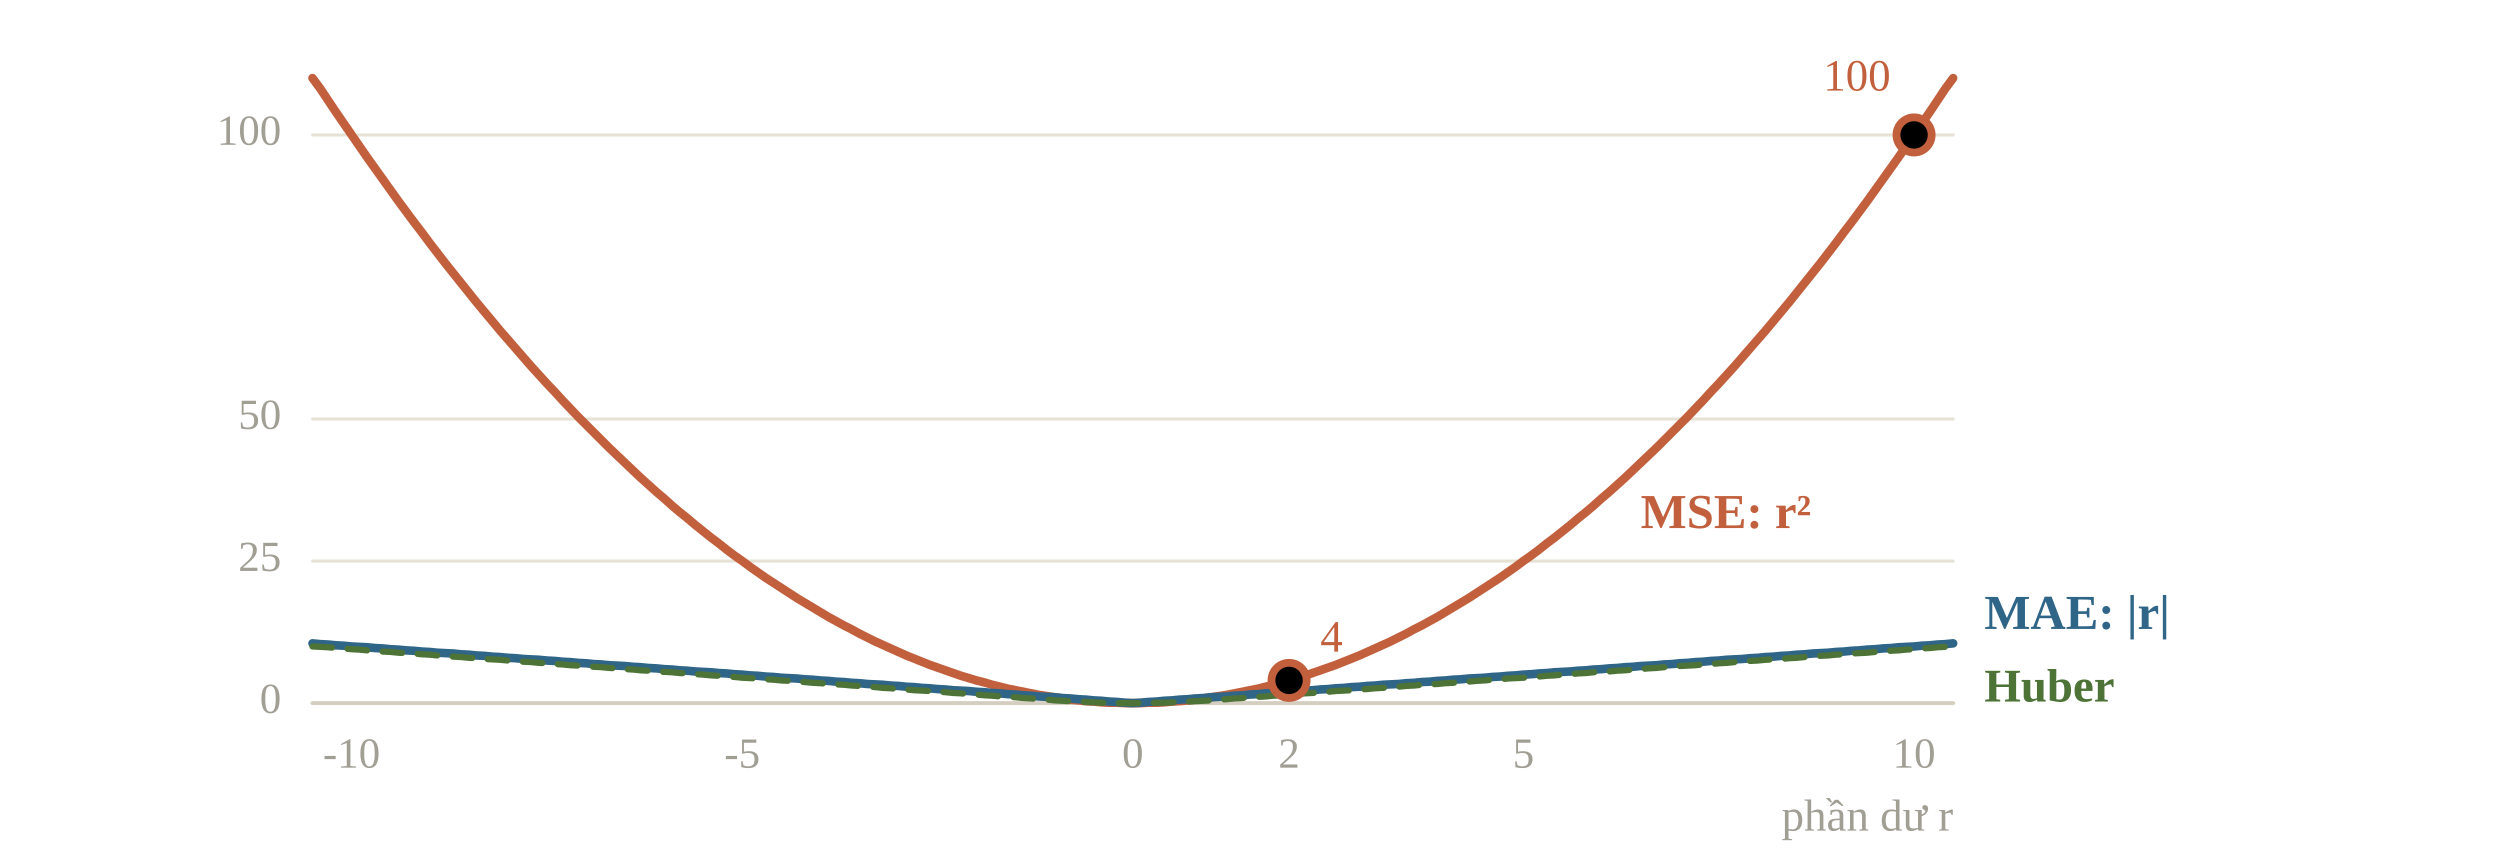
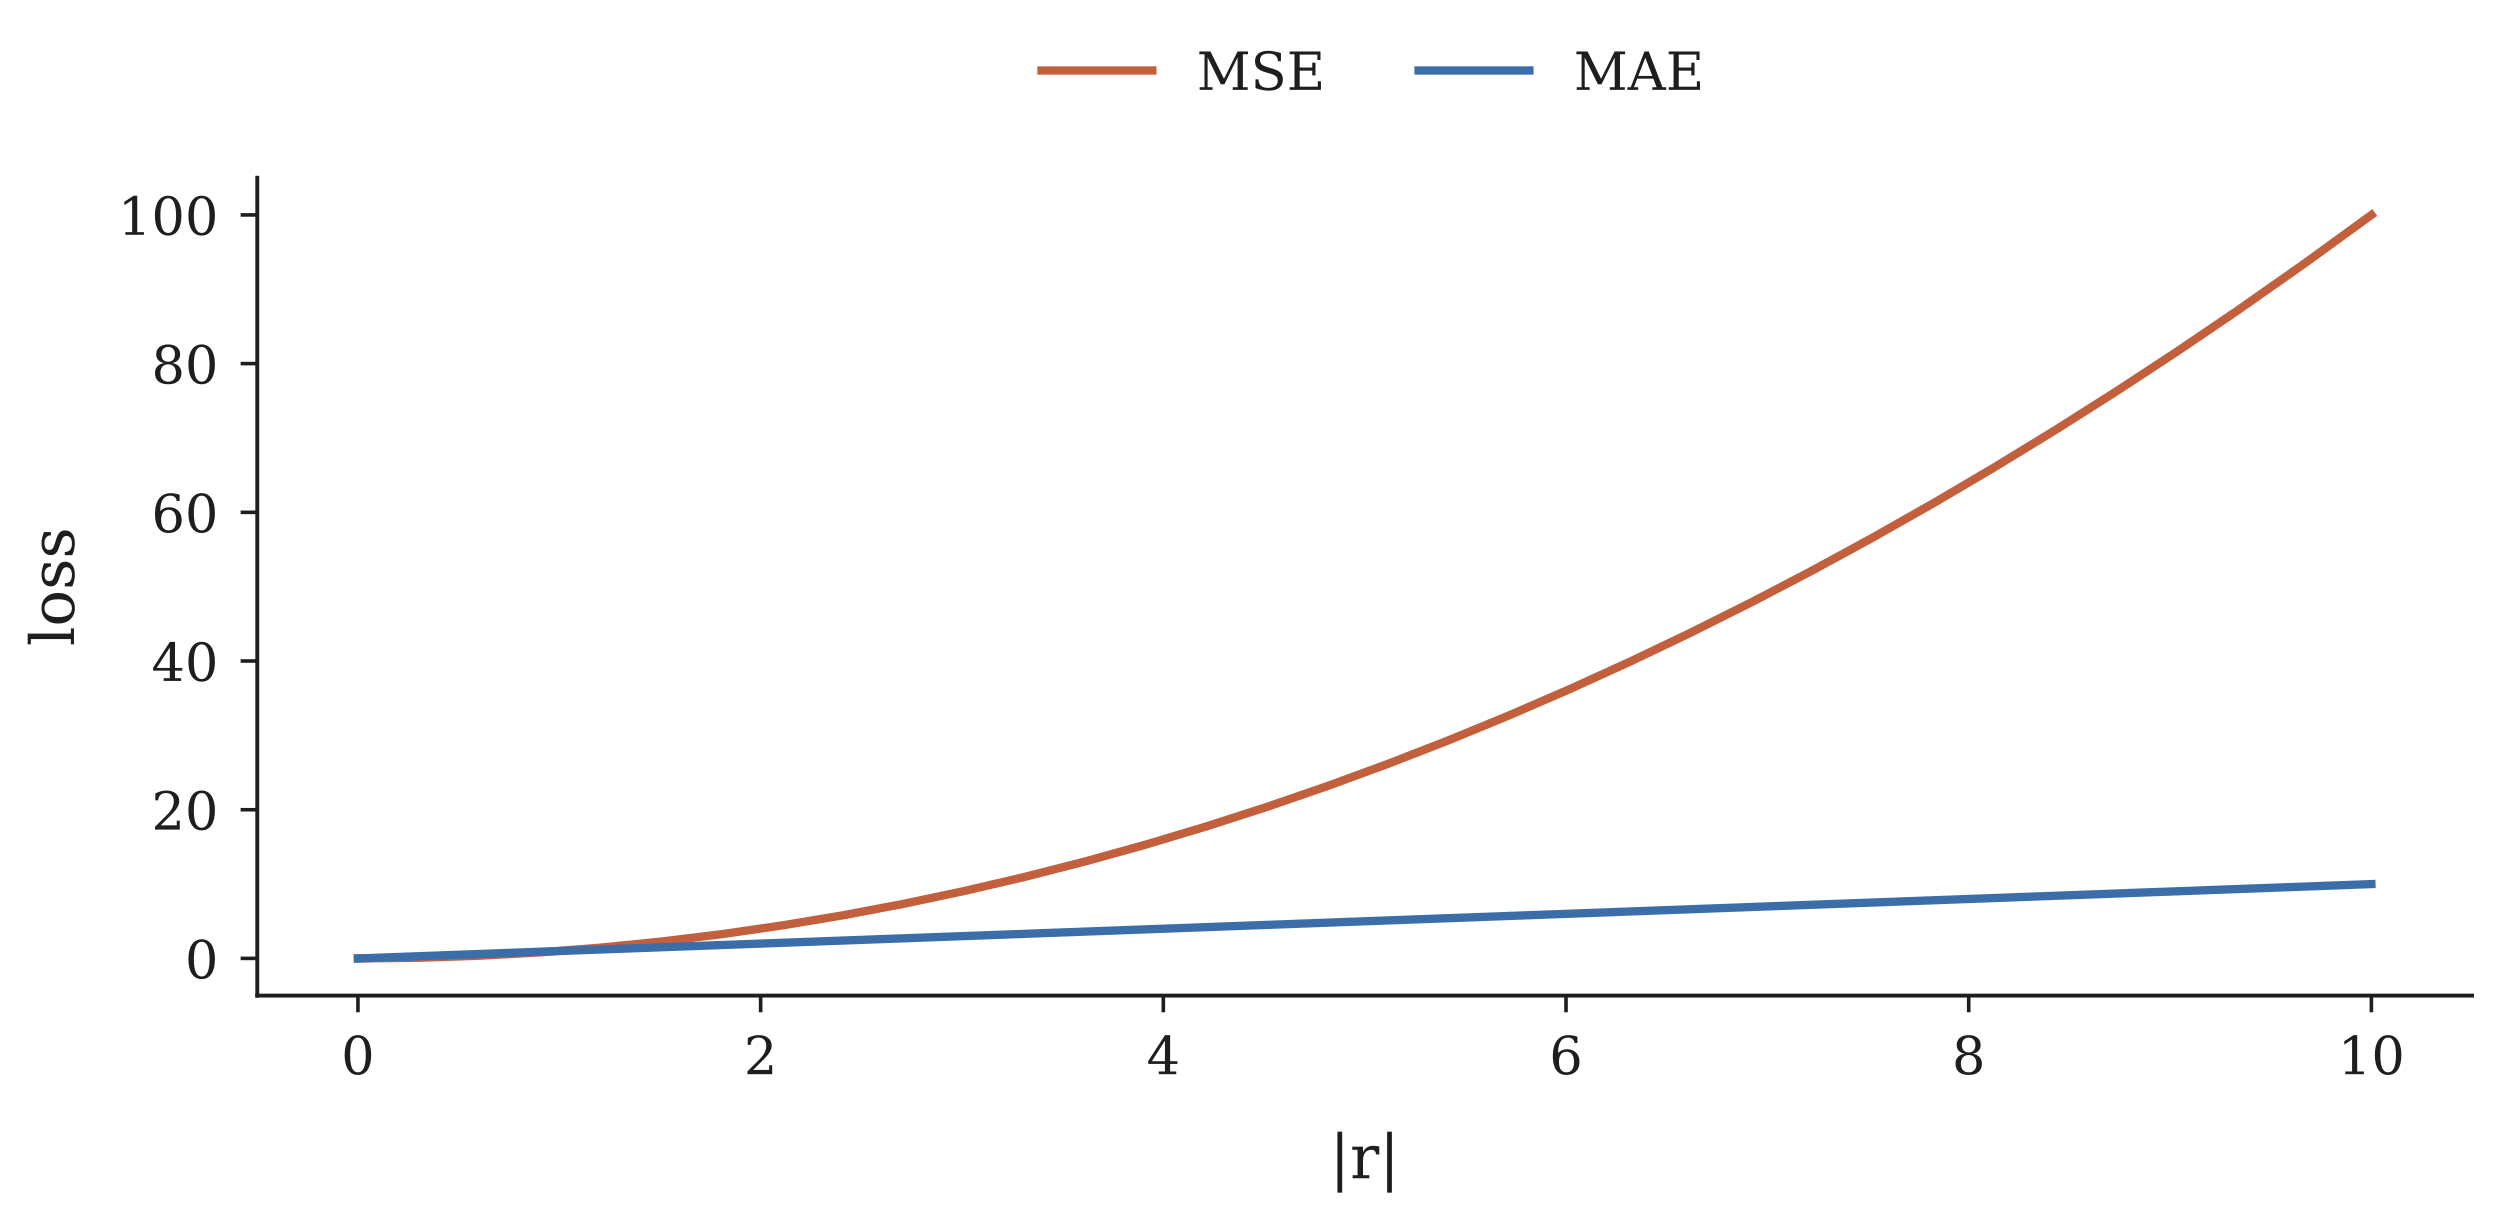
- <svg xmlns="http://www.w3.org/2000/svg" viewBox="0 0 640 220" width="640" style="font-family:var(--serif, Lora, Georgia, serif);color:var(--text, #1f1e1c)">
-   <path d="M 80,180 L 500,180" fill="none" stroke="var(--line, #e6e2d6)" stroke-width="0.8" stroke-linecap="round" />
-   <path d="M 80,143.636 L 500,143.636" fill="none" stroke="var(--line, #e6e2d6)" stroke-width="0.8" stroke-linecap="round" />
-   <path d="M 80,107.273 L 500,107.273" fill="none" stroke="var(--line, #e6e2d6)" stroke-width="0.8" stroke-linecap="round" />
-   <path d="M 80,34.545 L 500,34.545" fill="none" stroke="var(--line, #e6e2d6)" stroke-width="0.8" stroke-linecap="round" />
-   <path d="M 80,180 L 500,180" fill="none" stroke="var(--line-strong, #d3cebf)" stroke-width="1" stroke-linecap="round" />
-   <text x="72" y="180" fill="var(--faint, #a19e94)" text-anchor="end" dominant-baseline="middle" font-family="var(--sans, Inter, &quot;Segoe UI&quot;, sans-serif)" font-size="11" font-weight="400">0</text>
-   <text x="72" y="143.636" fill="var(--faint, #a19e94)" text-anchor="end" dominant-baseline="middle" font-family="var(--sans, Inter, &quot;Segoe UI&quot;, sans-serif)" font-size="11" font-weight="400">25</text>
-   <text x="72" y="107.273" fill="var(--faint, #a19e94)" text-anchor="end" dominant-baseline="middle" font-family="var(--sans, Inter, &quot;Segoe UI&quot;, sans-serif)" font-size="11" font-weight="400">50</text>
-   <text x="72" y="34.545" fill="var(--faint, #a19e94)" text-anchor="end" dominant-baseline="middle" font-family="var(--sans, Inter, &quot;Segoe UI&quot;, sans-serif)" font-size="11" font-weight="400">100</text>
-   <text x="90" y="194" fill="var(--faint, #a19e94)" text-anchor="middle" dominant-baseline="middle" font-family="var(--sans, Inter, &quot;Segoe UI&quot;, sans-serif)" font-size="11" font-weight="400">-10</text>
-   <text x="190" y="194" fill="var(--faint, #a19e94)" text-anchor="middle" dominant-baseline="middle" font-family="var(--sans, Inter, &quot;Segoe UI&quot;, sans-serif)" font-size="11" font-weight="400">-5</text>
-   <text x="290" y="194" fill="var(--faint, #a19e94)" text-anchor="middle" dominant-baseline="middle" font-family="var(--sans, Inter, &quot;Segoe UI&quot;, sans-serif)" font-size="11" font-weight="400">0</text>
-   <text x="330" y="194" fill="var(--faint, #a19e94)" text-anchor="middle" dominant-baseline="middle" font-family="var(--sans, Inter, &quot;Segoe UI&quot;, sans-serif)" font-size="11" font-weight="400">2</text>
-   <text x="390" y="194" fill="var(--faint, #a19e94)" text-anchor="middle" dominant-baseline="middle" font-family="var(--sans, Inter, &quot;Segoe UI&quot;, sans-serif)" font-size="11" font-weight="400">5</text>
-   <text x="490" y="194" fill="var(--faint, #a19e94)" text-anchor="middle" dominant-baseline="middle" font-family="var(--sans, Inter, &quot;Segoe UI&quot;, sans-serif)" font-size="11" font-weight="400">10</text>
-   <text x="500" y="210" fill="var(--faint, #a19e94)" text-anchor="end" dominant-baseline="middle" font-family="var(--sans, Inter, &quot;Segoe UI&quot;, sans-serif)" font-size="11.5" font-weight="400">phần dư r</text>
-   <path d="M 80.0,20.0 L 82.0,22.7 L 84.0,25.7 L 86.0,28.7 L 88.0,31.6 L 90.0,34.5 L 92.0,37.4 L 94.0,40.3 L 96.0,43.1 L 98.0,45.9 L 100.0,48.7 L 102.0,51.5 L 104.0,54.2 L 106.0,56.9 L 108.0,59.5 L 110.0,62.2 L 112.0,64.8 L 114.0,67.4 L 116.0,69.9 L 118.0,72.4 L 120.0,74.9 L 122.0,77.4 L 124.0,79.8 L 126.0,82.2 L 128.0,84.6 L 130.0,86.9 L 132.0,89.2 L 134.0,91.5 L 136.0,93.8 L 138.0,96.0 L 140.0,98.2 L 142.0,100.3 L 144.0,102.5 L 146.0,104.6 L 148.0,106.7 L 150.0,108.7 L 152.0,110.7 L 154.0,112.7 L 156.0,114.7 L 158.0,116.6 L 160.0,118.5 L 162.0,120.4 L 164.0,122.3 L 166.0,124.1 L 168.0,125.9 L 170.0,127.6 L 172.0,129.4 L 174.0,131.1 L 176.0,132.7 L 178.0,134.4 L 180.0,136.0 L 182.0,137.6 L 184.0,139.1 L 186.0,140.7 L 188.0,142.2 L 190.0,143.6 L 192.0,145.1 L 194.0,146.5 L 196.0,147.9 L 198.0,149.2 L 200.0,150.5 L 202.0,151.8 L 204.0,153.1 L 206.0,154.3 L 208.0,155.5 L 210.0,156.7 L 212.0,157.9 L 214.0,159.0 L 216.0,160.1 L 218.0,161.1 L 220.0,162.2 L 222.0,163.2 L 224.0,164.2 L 226.0,165.1 L 228.0,166.0 L 230.0,166.9 L 232.0,167.8 L 234.0,168.6 L 236.0,169.4 L 238.0,170.2 L 240.0,170.9 L 242.0,171.6 L 244.0,172.3 L 246.0,173.0 L 248.0,173.6 L 250.0,174.2 L 252.0,174.7 L 254.0,175.3 L 256.0,175.8 L 258.0,176.3 L 260.0,176.7 L 262.0,177.1 L 264.0,177.5 L 266.0,177.9 L 268.0,178.2 L 270.0,178.5 L 272.0,178.8 L 274.0,179.1 L 276.0,179.3 L 278.0,179.5 L 280.0,179.6 L 282.0,179.8 L 284.0,179.9 L 286.0,179.9 L 288.0,180.0 L 290.0,180.0 L 292.0,180.0 L 294.0,179.9 L 296.0,179.9 L 298.0,179.8 L 300.0,179.6 L 302.0,179.5 L 304.0,179.3 L 306.0,179.1 L 308.0,178.8 L 310.0,178.5 L 312.0,178.2 L 314.0,177.9 L 316.0,177.5 L 318.0,177.1 L 320.0,176.7 L 322.0,176.3 L 324.0,175.8 L 326.0,175.3 L 328.0,174.7 L 330.0,174.2 L 332.0,173.6 L 334.0,173.0 L 336.0,172.3 L 338.0,171.6 L 340.0,170.9 L 342.0,170.2 L 344.0,169.4 L 346.0,168.6 L 348.0,167.8 L 350.0,166.9 L 352.0,166.0 L 354.0,165.1 L 356.0,164.2 L 358.0,163.2 L 360.0,162.2 L 362.0,161.1 L 364.0,160.1 L 366.0,159.0 L 368.0,157.9 L 370.0,156.7 L 372.0,155.5 L 374.0,154.3 L 376.0,153.1 L 378.0,151.8 L 380.0,150.5 L 382.0,149.2 L 384.0,147.9 L 386.0,146.5 L 388.0,145.1 L 390.0,143.6 L 392.0,142.2 L 394.0,140.7 L 396.0,139.1 L 398.0,137.6 L 400.0,136.0 L 402.0,134.4 L 404.0,132.7 L 406.0,131.1 L 408.0,129.4 L 410.0,127.6 L 412.0,125.9 L 414.0,124.1 L 416.0,122.3 L 418.0,120.4 L 420.0,118.5 L 422.0,116.6 L 424.0,114.7 L 426.0,112.7 L 428.0,110.7 L 430.0,108.7 L 432.0,106.7 L 434.0,104.6 L 436.0,102.5 L 438.0,100.3 L 440.0,98.2 L 442.0,96.0 L 444.0,93.8 L 446.0,91.5 L 448.0,89.2 L 450.0,86.9 L 452.0,84.6 L 454.0,82.2 L 456.0,79.8 L 458.0,77.4 L 460.0,74.9 L 462.0,72.4 L 464.0,69.9 L 466.0,67.4 L 468.0,64.8 L 470.0,62.2 L 472.0,59.5 L 474.0,56.9 L 476.0,54.2 L 478.0,51.5 L 480.0,48.7 L 482.0,45.9 L 484.0,43.1 L 486.0,40.3 L 488.0,37.4 L 490.0,34.5 L 492.0,31.6 L 494.0,28.7 L 496.0,25.7 L 498.0,22.7 L 500.0,20.0" fill="none" stroke="var(--accent, #c2603e)" stroke-width="2.2" opacity="1" stroke-linecap="round" stroke-linejoin="round" />
-   <path d="M 80.0,164.7 L 82.0,164.9 L 84.0,165.0 L 86.0,165.2 L 88.0,165.3 L 90.0,165.5 L 92.0,165.6 L 94.0,165.7 L 96.0,165.9 L 98.0,166.0 L 100.0,166.2 L 102.0,166.3 L 104.0,166.5 L 106.0,166.6 L 108.0,166.8 L 110.0,166.9 L 112.0,167.1 L 114.0,167.2 L 116.0,167.3 L 118.0,167.5 L 120.0,167.6 L 122.0,167.8 L 124.0,167.9 L 126.0,168.1 L 128.0,168.2 L 130.0,168.4 L 132.0,168.5 L 134.0,168.7 L 136.0,168.8 L 138.0,168.9 L 140.0,169.1 L 142.0,169.2 L 144.0,169.4 L 146.0,169.5 L 148.0,169.7 L 150.0,169.8 L 152.0,170.0 L 154.0,170.1 L 156.0,170.3 L 158.0,170.4 L 160.0,170.5 L 162.0,170.7 L 164.0,170.8 L 166.0,171.0 L 168.0,171.1 L 170.0,171.3 L 172.0,171.4 L 174.0,171.6 L 176.0,171.7 L 178.0,171.9 L 180.0,172.0 L 182.0,172.1 L 184.0,172.3 L 186.0,172.4 L 188.0,172.6 L 190.0,172.7 L 192.0,172.9 L 194.0,173.0 L 196.0,173.2 L 198.0,173.3 L 200.0,173.5 L 202.0,173.6 L 204.0,173.7 L 206.0,173.9 L 208.0,174.0 L 210.0,174.2 L 212.0,174.3 L 214.0,174.5 L 216.0,174.6 L 218.0,174.8 L 220.0,174.9 L 222.0,175.1 L 224.0,175.2 L 226.0,175.3 L 228.0,175.5 L 230.0,175.6 L 232.0,175.8 L 234.0,175.9 L 236.0,176.1 L 238.0,176.2 L 240.0,176.4 L 242.0,176.5 L 244.0,176.7 L 246.0,176.8 L 248.0,176.9 L 250.0,177.1 L 252.0,177.2 L 254.0,177.4 L 256.0,177.5 L 258.0,177.7 L 260.0,177.8 L 262.0,178.0 L 264.0,178.1 L 266.0,178.3 L 268.0,178.4 L 270.0,178.5 L 272.0,178.7 L 274.0,178.8 L 276.0,179.0 L 278.0,179.1 L 280.0,179.3 L 282.0,179.4 L 284.0,179.6 L 286.0,179.7 L 288.0,179.9 L 290.0,180.0 L 292.0,179.9 L 294.0,179.7 L 296.0,179.6 L 298.0,179.4 L 300.0,179.3 L 302.0,179.1 L 304.0,179.0 L 306.0,178.8 L 308.0,178.7 L 310.0,178.5 L 312.0,178.4 L 314.0,178.3 L 316.0,178.1 L 318.0,178.0 L 320.0,177.8 L 322.0,177.7 L 324.0,177.5 L 326.0,177.4 L 328.0,177.2 L 330.0,177.1 L 332.0,176.9 L 334.0,176.8 L 336.0,176.7 L 338.0,176.5 L 340.0,176.4 L 342.0,176.2 L 344.0,176.1 L 346.0,175.9 L 348.0,175.8 L 350.0,175.6 L 352.0,175.5 L 354.0,175.3 L 356.0,175.2 L 358.0,175.1 L 360.0,174.9 L 362.0,174.8 L 364.0,174.6 L 366.0,174.5 L 368.0,174.3 L 370.0,174.2 L 372.0,174.0 L 374.0,173.9 L 376.0,173.7 L 378.0,173.6 L 380.0,173.5 L 382.0,173.3 L 384.0,173.2 L 386.0,173.0 L 388.0,172.9 L 390.0,172.7 L 392.0,172.6 L 394.0,172.4 L 396.0,172.3 L 398.0,172.1 L 400.0,172.0 L 402.0,171.9 L 404.0,171.7 L 406.0,171.6 L 408.0,171.4 L 410.0,171.3 L 412.0,171.1 L 414.0,171.0 L 416.0,170.8 L 418.0,170.7 L 420.0,170.5 L 422.0,170.4 L 424.0,170.3 L 426.0,170.1 L 428.0,170.0 L 430.0,169.8 L 432.0,169.7 L 434.0,169.5 L 436.0,169.4 L 438.0,169.2 L 440.0,169.1 L 442.0,168.9 L 444.0,168.8 L 446.0,168.7 L 448.0,168.5 L 450.0,168.4 L 452.0,168.2 L 454.0,168.1 L 456.0,167.9 L 458.0,167.8 L 460.0,167.6 L 462.0,167.5 L 464.0,167.3 L 466.0,167.2 L 468.0,167.1 L 470.0,166.9 L 472.0,166.8 L 474.0,166.6 L 476.0,166.5 L 478.0,166.3 L 480.0,166.2 L 482.0,166.0 L 484.0,165.9 L 486.0,165.7 L 488.0,165.6 L 490.0,165.5 L 492.0,165.3 L 494.0,165.2 L 496.0,165.0 L 498.0,164.9 L 500.0,164.7" fill="none" stroke="var(--t-n, #2f6587)" stroke-width="2.2" opacity="1" stroke-linecap="round" stroke-linejoin="round" />
-   <path d="M 80.0,165.5 L 82.0,165.6 L 84.0,165.7 L 86.0,165.9 L 88.0,166.0 L 90.0,166.2 L 92.0,166.3 L 94.0,166.5 L 96.0,166.6 L 98.0,166.8 L 100.0,166.9 L 102.0,167.1 L 104.0,167.2 L 106.0,167.3 L 108.0,167.5 L 110.0,167.6 L 112.0,167.8 L 114.0,167.9 L 116.0,168.1 L 118.0,168.2 L 120.0,168.4 L 122.0,168.5 L 124.0,168.7 L 126.0,168.8 L 128.0,168.9 L 130.0,169.1 L 132.0,169.2 L 134.0,169.4 L 136.0,169.5 L 138.0,169.7 L 140.0,169.8 L 142.0,170.0 L 144.0,170.1 L 146.0,170.3 L 148.0,170.4 L 150.0,170.5 L 152.0,170.7 L 154.0,170.8 L 156.0,171.0 L 158.0,171.1 L 160.0,171.3 L 162.0,171.4 L 164.0,171.6 L 166.0,171.7 L 168.0,171.9 L 170.0,172.0 L 172.0,172.1 L 174.0,172.3 L 176.0,172.4 L 178.0,172.6 L 180.0,172.7 L 182.0,172.9 L 184.0,173.0 L 186.0,173.2 L 188.0,173.3 L 190.0,173.5 L 192.0,173.6 L 194.0,173.7 L 196.0,173.9 L 198.0,174.0 L 200.0,174.2 L 202.0,174.3 L 204.0,174.5 L 206.0,174.6 L 208.0,174.8 L 210.0,174.9 L 212.0,175.1 L 214.0,175.2 L 216.0,175.3 L 218.0,175.5 L 220.0,175.6 L 222.0,175.8 L 224.0,175.9 L 226.0,176.1 L 228.0,176.2 L 230.0,176.4 L 232.0,176.5 L 234.0,176.7 L 236.0,176.8 L 238.0,176.9 L 240.0,177.1 L 242.0,177.2 L 244.0,177.4 L 246.0,177.5 L 248.0,177.7 L 250.0,177.8 L 252.0,178.0 L 254.0,178.1 L 256.0,178.3 L 258.0,178.4 L 260.0,178.5 L 262.0,178.7 L 264.0,178.8 L 266.0,179.0 L 268.0,179.1 L 270.0,179.3 L 272.0,179.4 L 274.0,179.5 L 276.0,179.6 L 278.0,179.7 L 280.0,179.8 L 282.0,179.9 L 284.0,179.9 L 286.0,180.0 L 288.0,180.0 L 290.0,180.0 L 292.0,180.0 L 294.0,180.0 L 296.0,179.9 L 298.0,179.9 L 300.0,179.8 L 302.0,179.7 L 304.0,179.6 L 306.0,179.5 L 308.0,179.4 L 310.0,179.3 L 312.0,179.1 L 314.0,179.0 L 316.0,178.8 L 318.0,178.7 L 320.0,178.5 L 322.0,178.4 L 324.0,178.3 L 326.0,178.1 L 328.0,178.0 L 330.0,177.8 L 332.0,177.7 L 334.0,177.5 L 336.0,177.4 L 338.0,177.2 L 340.0,177.1 L 342.0,176.9 L 344.0,176.8 L 346.0,176.7 L 348.0,176.5 L 350.0,176.4 L 352.0,176.2 L 354.0,176.1 L 356.0,175.9 L 358.0,175.8 L 360.0,175.6 L 362.0,175.5 L 364.0,175.3 L 366.0,175.2 L 368.0,175.1 L 370.0,174.9 L 372.0,174.8 L 374.0,174.6 L 376.0,174.5 L 378.0,174.3 L 380.0,174.2 L 382.0,174.0 L 384.0,173.9 L 386.0,173.7 L 388.0,173.6 L 390.0,173.5 L 392.0,173.3 L 394.0,173.2 L 396.0,173.0 L 398.0,172.9 L 400.0,172.7 L 402.0,172.6 L 404.0,172.4 L 406.0,172.3 L 408.0,172.1 L 410.0,172.0 L 412.0,171.9 L 414.0,171.7 L 416.0,171.6 L 418.0,171.4 L 420.0,171.3 L 422.0,171.1 L 424.0,171.0 L 426.0,170.8 L 428.0,170.7 L 430.0,170.5 L 432.0,170.4 L 434.0,170.3 L 436.0,170.1 L 438.0,170.0 L 440.0,169.8 L 442.0,169.7 L 444.0,169.5 L 446.0,169.4 L 448.0,169.2 L 450.0,169.1 L 452.0,168.9 L 454.0,168.8 L 456.0,168.7 L 458.0,168.5 L 460.0,168.4 L 462.0,168.2 L 464.0,168.1 L 466.0,167.9 L 468.0,167.8 L 470.0,167.6 L 472.0,167.5 L 474.0,167.3 L 476.0,167.2 L 478.0,167.1 L 480.0,166.9 L 482.0,166.8 L 484.0,166.6 L 486.0,166.5 L 488.0,166.3 L 490.0,166.2 L 492.0,166.0 L 494.0,165.9 L 496.0,165.7 L 498.0,165.6 L 500.0,165.5" fill="none" stroke="var(--t-s, #4d7337)" stroke-width="1.6" opacity="1" stroke-linecap="round" stroke-linejoin="round" stroke-dasharray="5 4" />
-   <circle cx="330" cy="174.182" r="4.5" fill="var(--paper, var(--bg, #faf9f5))" fill-opacity="1" stroke="var(--accent, #c2603e)" stroke-width="2" />
-   <circle cx="490" cy="34.545" r="4.5" fill="var(--paper, var(--bg, #faf9f5))" fill-opacity="1" stroke="var(--accent, #c2603e)" stroke-width="2" />
-   <text xml:space="preserve" style="font-variant-ligatures:none" x="338" y="164.182" fill="var(--accent, #c2603e)" text-anchor="start" dominant-baseline="middle" font-family="var(--mono, &quot;JetBrains Mono&quot;, Consolas, monospace)" font-size="11.5" font-weight="400">4</text>
-   <text xml:space="preserve" style="font-variant-ligatures:none" x="484" y="20.546" fill="var(--accent, #c2603e)" text-anchor="end" dominant-baseline="middle" font-family="var(--mono, &quot;JetBrains Mono&quot;, Consolas, monospace)" font-size="11.5" font-weight="400">100</text>
-   <text x="420" y="131.636" fill="var(--accent, #c2603e)" text-anchor="start" dominant-baseline="middle" font-family="var(--sans, Inter, &quot;Segoe UI&quot;, sans-serif)" font-size="12.5" font-weight="600">MSE: r²</text>
-   <text x="508" y="157.455" fill="var(--t-n, #2f6587)" text-anchor="start" dominant-baseline="middle" font-family="var(--sans, Inter, &quot;Segoe UI&quot;, sans-serif)" font-size="12.5" font-weight="600">MAE: |r|</text>
-   <text x="508" y="176.182" fill="var(--t-s, #4d7337)" text-anchor="start" dominant-baseline="middle" font-family="var(--sans, Inter, &quot;Segoe UI&quot;, sans-serif)" font-size="12" font-weight="600">Huber</text>
+ <svg xmlns="http://www.w3.org/2000/svg" xmlns:xlink="http://www.w3.org/1999/xlink" style="font-family:var(--serif,Lora,Georgia,serif);color:var(--text,#1f1e1c)" width="450.946pt" height="220.56pt" viewBox="0 0 450.946 220.56" version="1.1">
+   <defs>
+     <style type="text/css">*{stroke-linejoin: round; stroke-linecap: butt}</style>
+   </defs>
+   <g id="figure_1">
+     <g id="patch_1">
+       <path d="M 0 220.56  L 450.946 220.56  L 450.946 0  L 0 0  L 0 220.56  z " style="fill: none" />
+     </g>
+     <g id="axes_1">
+       <g id="patch_2">
+         <path d="M 46.406 179.585  L 445.906 179.585  L 445.906 32.061  L 46.406 32.061  L 46.406 179.585  z " style="fill: none" />
+       </g>
+       <g id="matplotlib.axis_1">
+         <g id="xtick_1">
+           <g id="line2d_1">
+             <defs>
+               <path id="maf2fc3d3a6" d="M 0 0  L 0 3  " style="stroke: currentColor; stroke-width: 0.65" />
+             </defs>
+             <g>
+               <use xlink:href="#maf2fc3d3a6" x="64.565" y="179.585" style="stroke: currentColor; stroke-width: 0.65" />
+             </g>
+           </g>
+           <g id="text_1">
+             <text style="font-size: 9.5px; font-family: 'Lora', 'DejaVu Serif', 'DejaVu Sans'; text-anchor: middle; fill: currentColor" x="64.565" y="193.757" transform="rotate(-0 64.5655 193.7573)">0</text>
+           </g>
+         </g>
+         <g id="xtick_2">
+           <g id="line2d_2">
+             <g>
+               <use xlink:href="#maf2fc3d3a6" x="137.202" y="179.585" style="stroke: currentColor; stroke-width: 0.65" />
+             </g>
+           </g>
+           <g id="text_2">
+             <text style="font-size: 9.5px; font-family: 'Lora', 'DejaVu Serif', 'DejaVu Sans'; text-anchor: middle; fill: currentColor" x="137.202" y="193.757" transform="rotate(-0 137.2019 193.7573)">2</text>
+           </g>
+         </g>
+         <g id="xtick_3">
+           <g id="line2d_3">
+             <g>
+               <use xlink:href="#maf2fc3d3a6" x="209.838" y="179.585" style="stroke: currentColor; stroke-width: 0.65" />
+             </g>
+           </g>
+           <g id="text_3">
+             <text style="font-size: 9.5px; font-family: 'Lora', 'DejaVu Serif', 'DejaVu Sans'; text-anchor: middle; fill: currentColor" x="209.838" y="193.757" transform="rotate(-0 209.8382 193.7573)">4</text>
+           </g>
+         </g>
+         <g id="xtick_4">
+           <g id="line2d_4">
+             <g>
+               <use xlink:href="#maf2fc3d3a6" x="282.475" y="179.585" style="stroke: currentColor; stroke-width: 0.65" />
+             </g>
+           </g>
+           <g id="text_4">
+             <text style="font-size: 9.5px; font-family: 'Lora', 'DejaVu Serif', 'DejaVu Sans'; text-anchor: middle; fill: currentColor" x="282.475" y="193.757" transform="rotate(-0 282.4746 193.7573)">6</text>
+           </g>
+         </g>
+         <g id="xtick_5">
+           <g id="line2d_5">
+             <g>
+               <use xlink:href="#maf2fc3d3a6" x="355.111" y="179.585" style="stroke: currentColor; stroke-width: 0.65" />
+             </g>
+           </g>
+           <g id="text_5">
+             <text style="font-size: 9.5px; font-family: 'Lora', 'DejaVu Serif', 'DejaVu Sans'; text-anchor: middle; fill: currentColor" x="355.111" y="193.757" transform="rotate(-0 355.111 193.7573)">8</text>
+           </g>
+         </g>
+         <g id="xtick_6">
+           <g id="line2d_6">
+             <g>
+               <use xlink:href="#maf2fc3d3a6" x="427.747" y="179.585" style="stroke: currentColor; stroke-width: 0.65" />
+             </g>
+           </g>
+           <g id="text_6">
+             <text style="font-size: 9.5px; font-family: 'Lora', 'DejaVu Serif', 'DejaVu Sans'; text-anchor: middle; fill: currentColor" x="427.747" y="193.757" transform="rotate(-0 427.7473 193.7573)">10</text>
+           </g>
+         </g>
+         <g id="text_7">
+           <text style="font-size: 11px; font-family: 'Lora', 'DejaVu Serif', 'DejaVu Sans'; text-anchor: middle; fill: currentColor" x="246.156" y="212.54" transform="rotate(-0 246.1564 212.5398)">|r|</text>
+         </g>
+       </g>
+       <g id="matplotlib.axis_2">
+         <g id="ytick_1">
+           <g id="line2d_7">
+             <defs>
+               <path id="m01ad4ddd8d" d="M 0 0  L -3 0  " style="stroke: currentColor; stroke-width: 0.65" />
+             </defs>
+             <g>
+               <use xlink:href="#m01ad4ddd8d" x="46.406" y="172.879" style="stroke: currentColor; stroke-width: 0.65" />
+             </g>
+           </g>
+           <g id="text_8">
+             <text style="font-size: 9.5px; font-family: 'Lora', 'DejaVu Serif', 'DejaVu Sans'; text-anchor: end; fill: currentColor" x="39.406" y="176.465" transform="rotate(-0 39.40641 176.4654)">0</text>
+           </g>
+         </g>
+         <g id="ytick_2">
+           <g id="line2d_8">
+             <g>
+               <use xlink:href="#m01ad4ddd8d" x="46.406" y="146.057" style="stroke: currentColor; stroke-width: 0.65" />
+             </g>
+           </g>
+           <g id="text_9">
+             <text style="font-size: 9.5px; font-family: 'Lora', 'DejaVu Serif', 'DejaVu Sans'; text-anchor: end; fill: currentColor" x="39.406" y="149.643" transform="rotate(-0 39.40641 149.6429)">20</text>
+           </g>
+         </g>
+         <g id="ytick_3">
+           <g id="line2d_9">
+             <g>
+               <use xlink:href="#m01ad4ddd8d" x="46.406" y="119.234" style="stroke: currentColor; stroke-width: 0.65" />
+             </g>
+           </g>
+           <g id="text_10">
+             <text style="font-size: 9.5px; font-family: 'Lora', 'DejaVu Serif', 'DejaVu Sans'; text-anchor: end; fill: currentColor" x="39.406" y="122.82" transform="rotate(-0 39.40641 122.8203)">40</text>
+           </g>
+         </g>
+         <g id="ytick_4">
+           <g id="line2d_10">
+             <g>
+               <use xlink:href="#m01ad4ddd8d" x="46.406" y="92.411" style="stroke: currentColor; stroke-width: 0.65" />
+             </g>
+           </g>
+           <g id="text_11">
+             <text style="font-size: 9.5px; font-family: 'Lora', 'DejaVu Serif', 'DejaVu Sans'; text-anchor: end; fill: currentColor" x="39.406" y="95.998" transform="rotate(-0 39.40641 95.99773)">60</text>
+           </g>
+         </g>
+         <g id="ytick_5">
+           <g id="line2d_11">
+             <g>
+               <use xlink:href="#m01ad4ddd8d" x="46.406" y="65.589" style="stroke: currentColor; stroke-width: 0.65" />
+             </g>
+           </g>
+           <g id="text_12">
+             <text style="font-size: 9.5px; font-family: 'Lora', 'DejaVu Serif', 'DejaVu Sans'; text-anchor: end; fill: currentColor" x="39.406" y="69.175" transform="rotate(-0 39.40641 69.17517)">80</text>
+           </g>
+         </g>
+         <g id="ytick_6">
+           <g id="line2d_12">
+             <g>
+               <use xlink:href="#m01ad4ddd8d" x="46.406" y="38.766" style="stroke: currentColor; stroke-width: 0.65" />
+             </g>
+           </g>
+           <g id="text_13">
+             <text style="font-size: 9.5px; font-family: 'Lora', 'DejaVu Serif', 'DejaVu Sans'; text-anchor: end; fill: currentColor" x="39.406" y="42.353" transform="rotate(-0 39.40641 42.35261)">100</text>
+           </g>
+         </g>
+         <g id="text_14">
+           <text style="font-size: 11px; font-family: 'Lora', 'DejaVu Serif', 'DejaVu Sans'; text-anchor: middle; fill: currentColor" x="13.345" y="105.823" transform="rotate(-90 13.345 105.8228)">loss</text>
+         </g>
+       </g>
+       <g id="line2d_13">
+         <path d="M 64.565 172.879  L 75.497 172.758  L 86.429 172.393  L 97.361 171.786  L 108.293 170.935  L 119.225 169.841  L 130.157 168.505  L 141.089 166.925  L 152.021 165.103  L 162.953 163.037  L 173.884 160.728  L 184.816 158.176  L 195.748 155.382  L 206.68 152.344  L 217.612 149.063  L 228.544 145.539  L 239.476 141.773  L 250.408 137.763  L 261.34 133.51  L 272.271 129.014  L 283.203 124.275  L 294.135 119.293  L 305.067 114.068  L 315.999 108.6  L 326.931 102.889  L 337.863 96.935  L 348.795 90.738  L 359.727 84.298  L 370.659 77.615  L 381.59 70.689  L 392.522 63.52  L 403.454 56.108  L 415.601 47.587  L 427.747 38.766  L 427.747 38.766  " clip-path="url(#p45b672308f)" style="fill: none; stroke: var(--accent, #c2603e); stroke-width: 1.5; stroke-linecap: square" />
+       </g>
+       <g id="line2d_14">
+         <path d="M 64.565 172.879  L 427.747 159.468  L 427.747 159.468  " clip-path="url(#p45b672308f)" style="fill: none; stroke: var(--t-n, #3b6ea8); stroke-width: 1.5; stroke-linecap: square" />
+       </g>
+       <g id="patch_3">
+         <path d="M 46.406 179.585  L 46.406 32.061  " style="fill: none; stroke: currentColor; stroke-width: 0.7; stroke-linejoin: miter; stroke-linecap: square" />
+       </g>
+       <g id="patch_4">
+         <path d="M 46.406 179.585  L 445.906 179.585  " style="fill: none; stroke: currentColor; stroke-width: 0.7; stroke-linejoin: miter; stroke-linecap: square" />
+       </g>
+       <g id="legend_1">
+         <g id="line2d_15">
+           <path d="M 187.86 12.713  L 197.86 12.713  L 207.86 12.713  " style="fill: none; stroke: var(--accent, #c2603e); stroke-width: 1.5; stroke-linecap: square" />
+         </g>
+         <g id="text_15">
+           <text style="font-size: 9.5px; font-family: 'Lora', 'DejaVu Serif', 'DejaVu Sans'; text-anchor: start; fill: currentColor" x="215.86" y="16.212" transform="rotate(-0 215.8598 16.2125)">MSE</text>
+         </g>
+         <g id="line2d_16">
+           <path d="M 255.877 12.713  L 265.877 12.713  L 275.877 12.713  " style="fill: none; stroke: var(--t-n, #3b6ea8); stroke-width: 1.5; stroke-linecap: square" />
+         </g>
+         <g id="text_16">
+           <text style="font-size: 9.5px; font-family: 'Lora', 'DejaVu Serif', 'DejaVu Sans'; text-anchor: start; fill: currentColor" x="283.877" y="16.212" transform="rotate(-0 283.8766 16.2125)">MAE</text>
+         </g>
+       </g>
+     </g>
+   </g>
+   <defs>
+     <clipPath id="p45b672308f">
+       <rect x="46.406" y="32.061" width="399.5" height="147.524" />
+     </clipPath>
+   </defs>
</svg>
